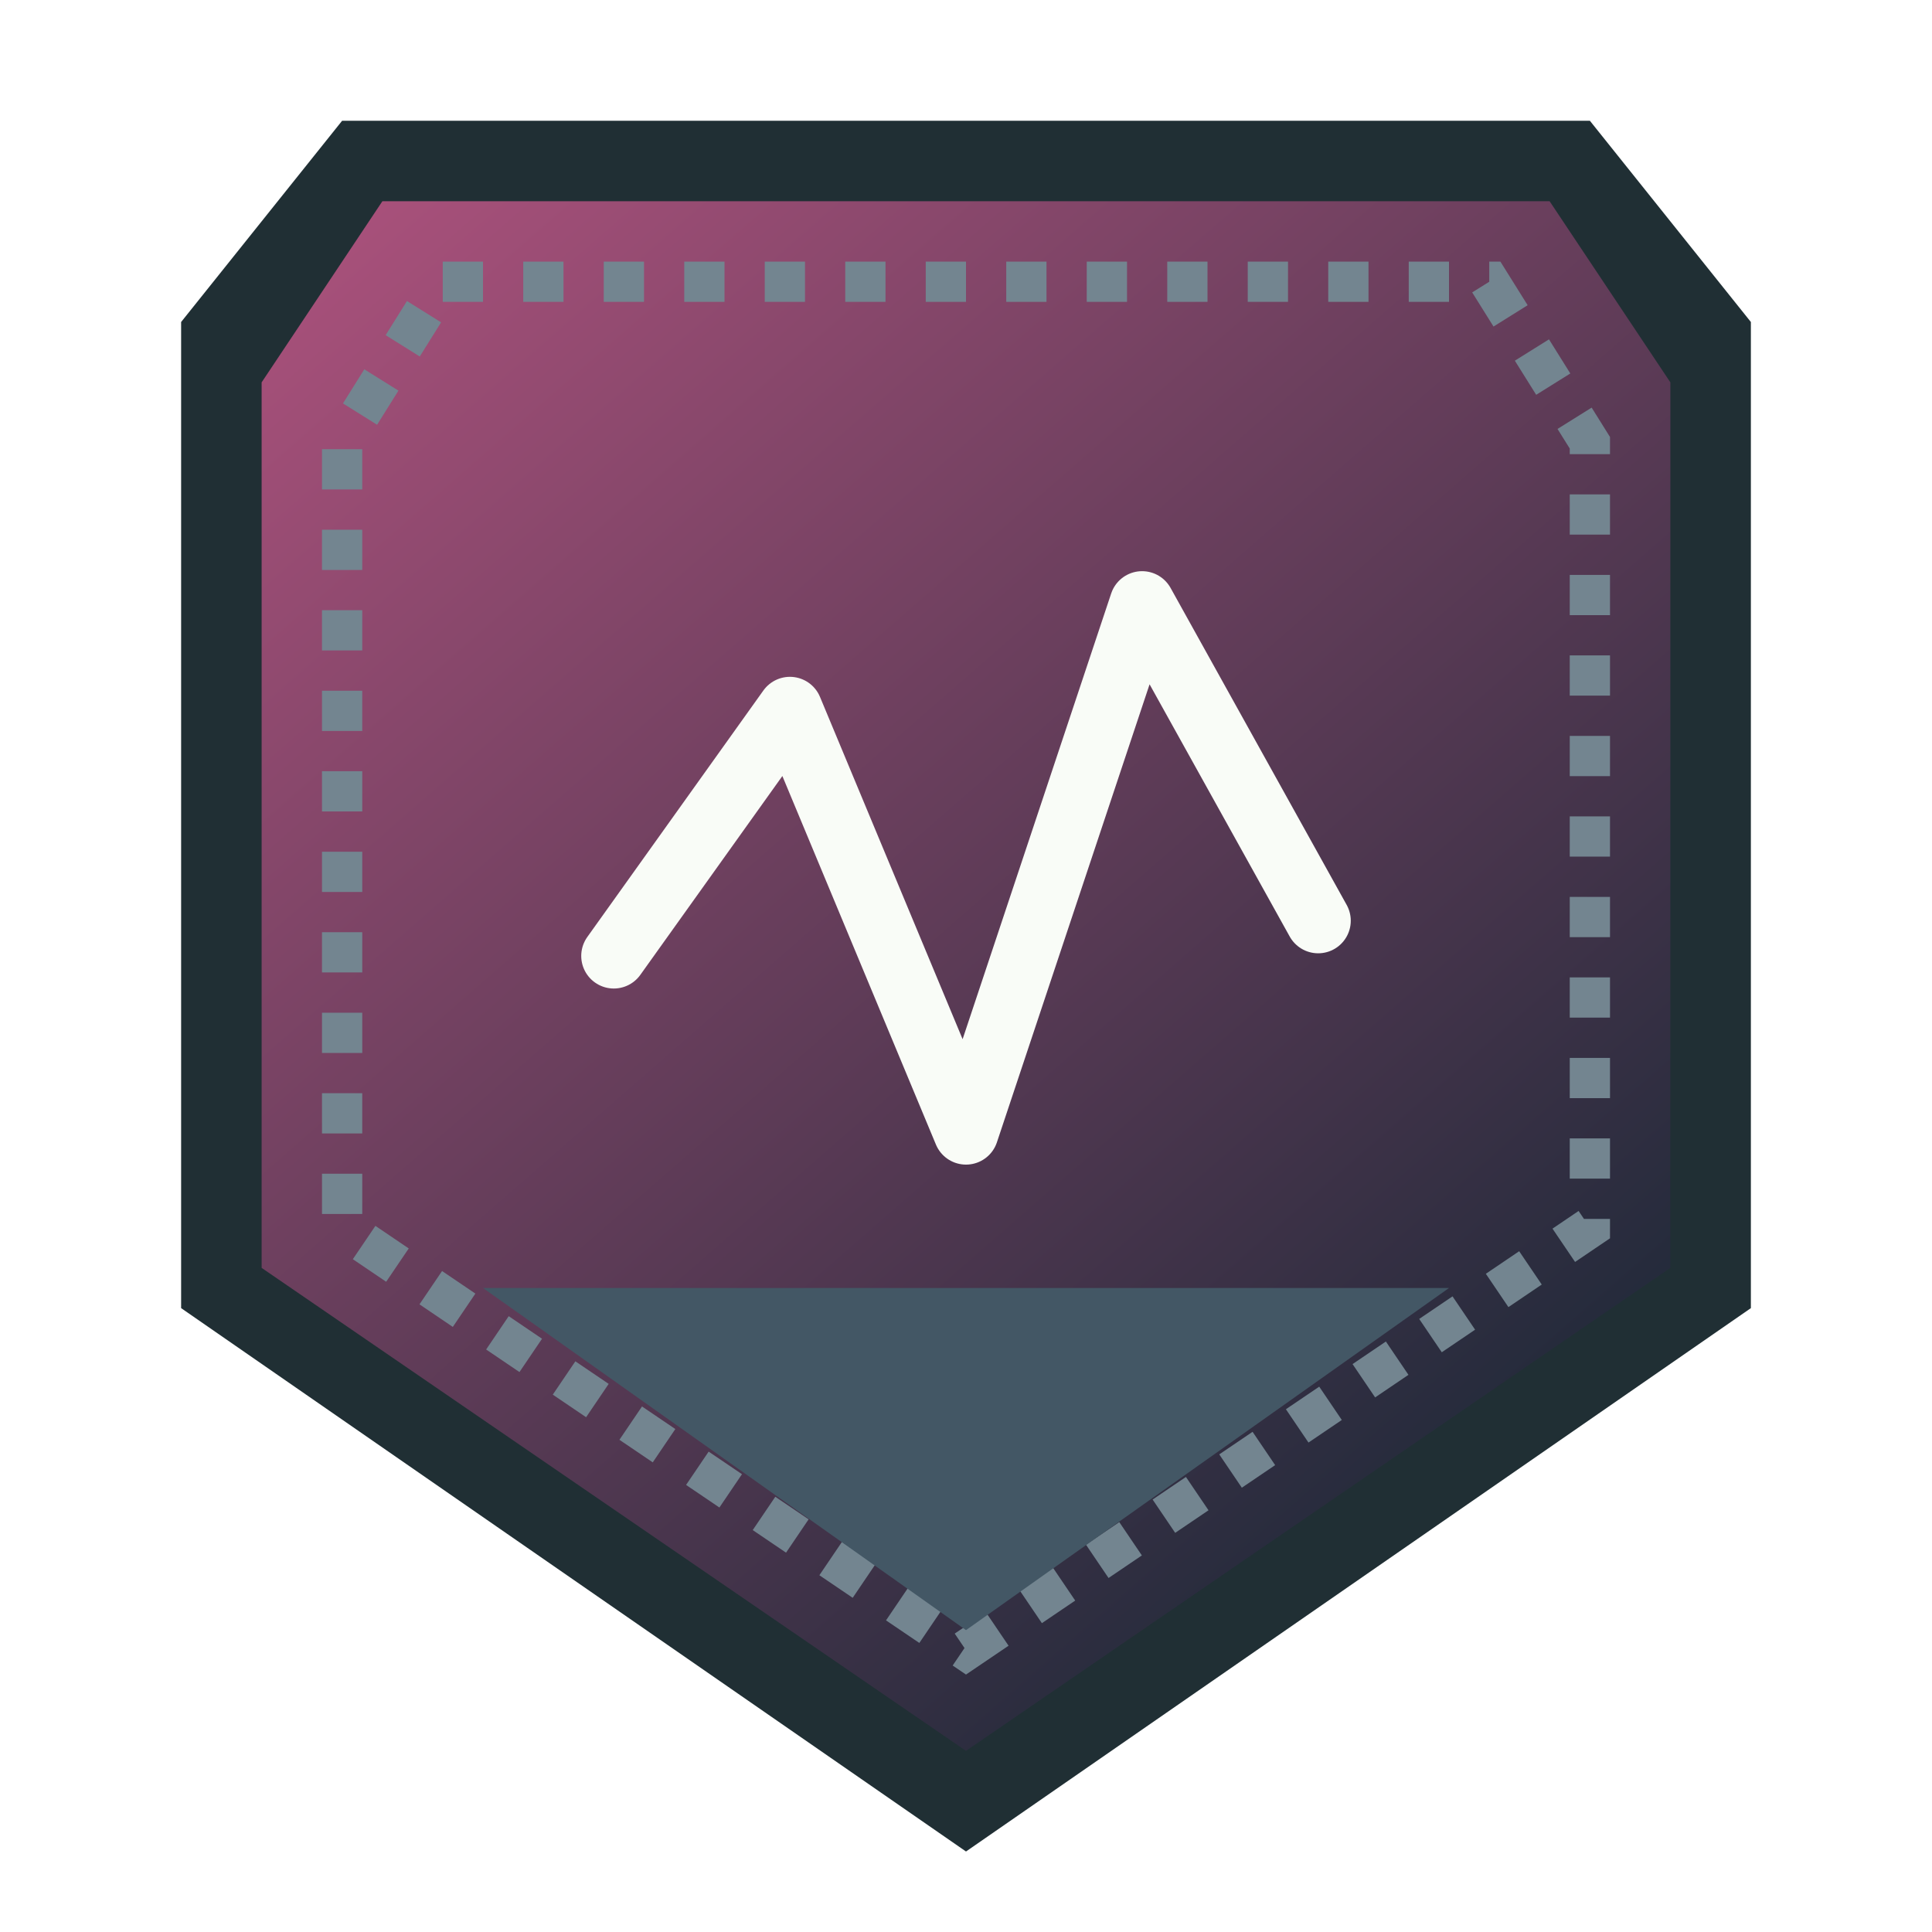
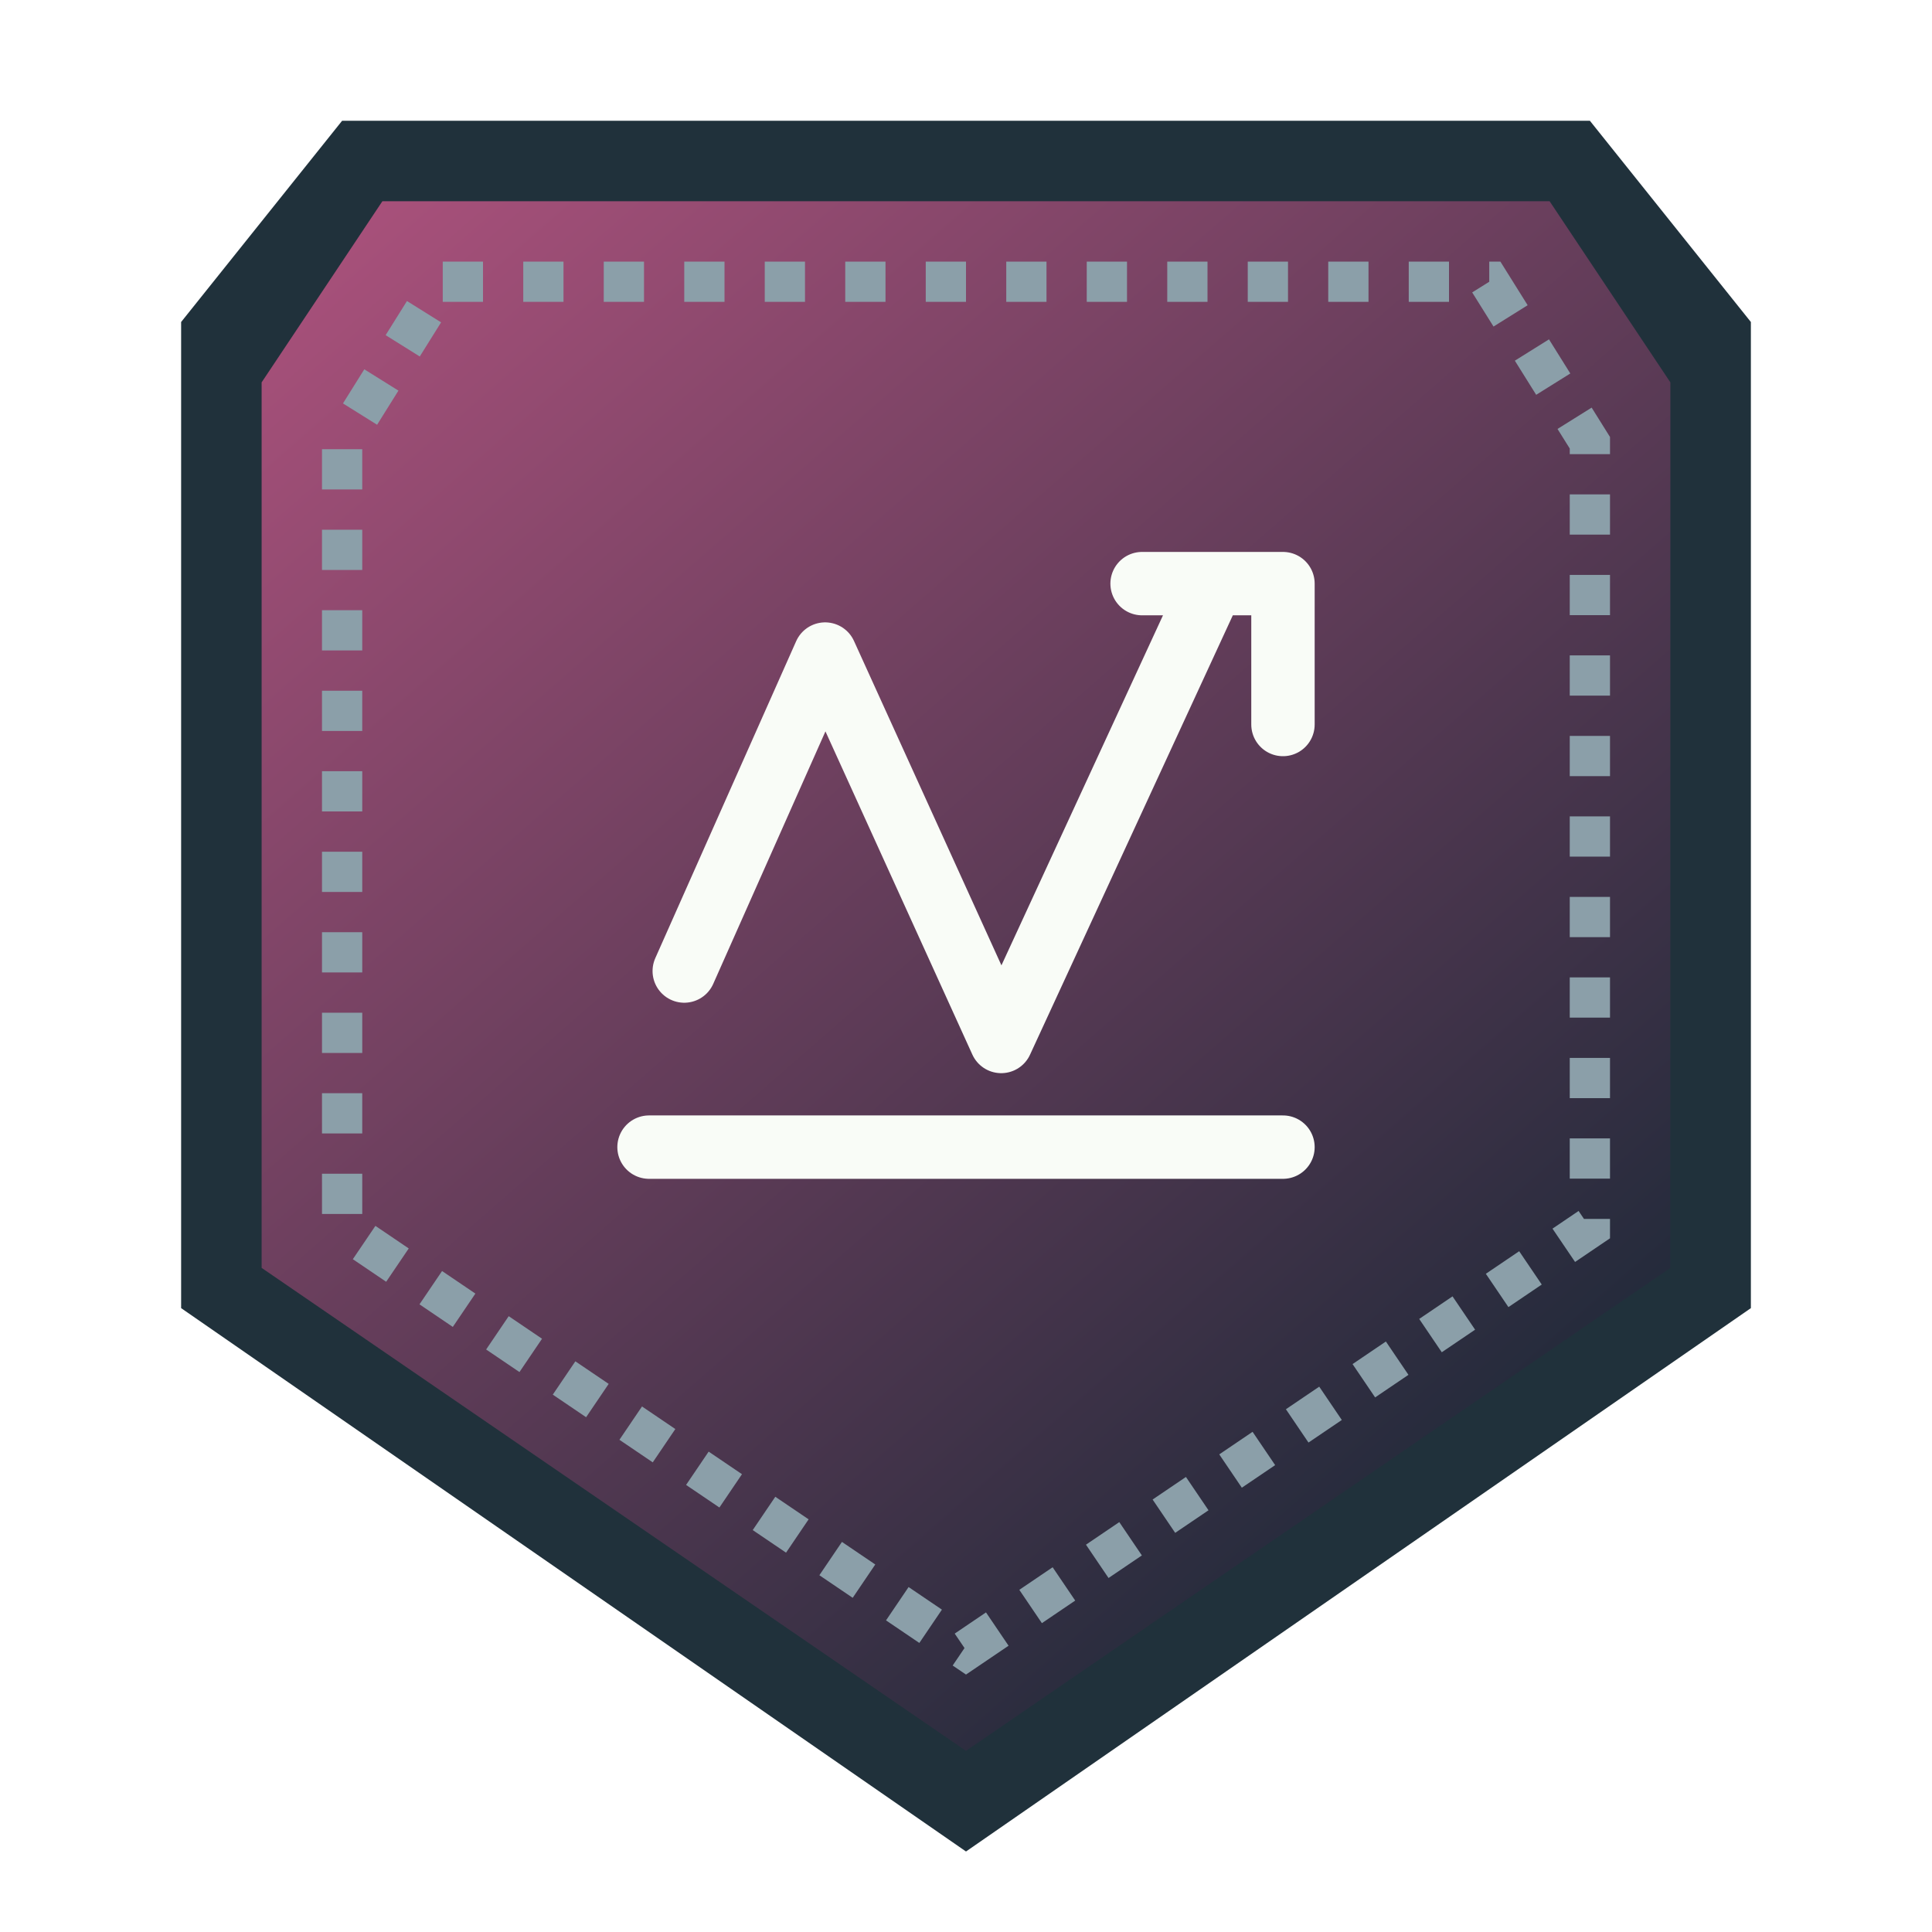
<svg xmlns="http://www.w3.org/2000/svg" viewBox="0 0 96 96">
  <defs>
-     <linearGradient id="paint" x2=".8" y2="1">
+     <linearGradient id="cloth" x2=".8" y2="1">
      <stop stop-color="#ad527d" />
      <stop offset="1" stop-color="#172735" />
    </linearGradient>
-     <linearGradient id="metal" x2="1" y2="1">
-       <stop stop-color="#738590" />
-       <stop offset=".5" stop-color="#56707d" />
-       <stop offset="1" stop-color="#738590" />
-     </linearGradient>
  </defs>
-   <path d="M17 6h62l8 10v49L48 92 9 65V16Z" fill="#202f34" />
-   <path d="M19 10h58l6 9v44L48 87 13 63V19Z" fill="url(#paint)" />
-   <path d="M22 14h52l5 8v39L48 82 17 61V22Z" fill="none" stroke="#738590" stroke-width="2" stroke-dasharray="2 2" />
-   <path d="M24 64h48l-24 17Z" fill="#435765" />
-   <g transform="translate(27 23) scale(1.75)" fill="none" stroke="#f9fcf7" stroke-width="1.85" stroke-linecap="round" stroke-linejoin="round">
-     <path d="m2 14 5-7 5 12 5-15 5 9" />
+   <path d="M17 6h62l8 10v49L48 92 9 65V16Z" fill="#20313b" />
+   <path d="M19 10h58l6 9v44L48 87 13 63V19Z" fill="url(#cloth)" />
+   <path d="M22 14h52l5 8v39L48 82 17 61V22Z" fill="none" stroke="#8b9fa9" stroke-width="2" stroke-dasharray="2 2" />
+   <g transform="translate(27 22) scale(1.75)" fill="none" stroke="#f9fcf7" stroke-width="1.8" stroke-linecap="round" stroke-linejoin="round">
+     <path d="M3 20h18M4 15l4-9 5 11 6-13m-2 0h4v4" />
  </g>
</svg>
